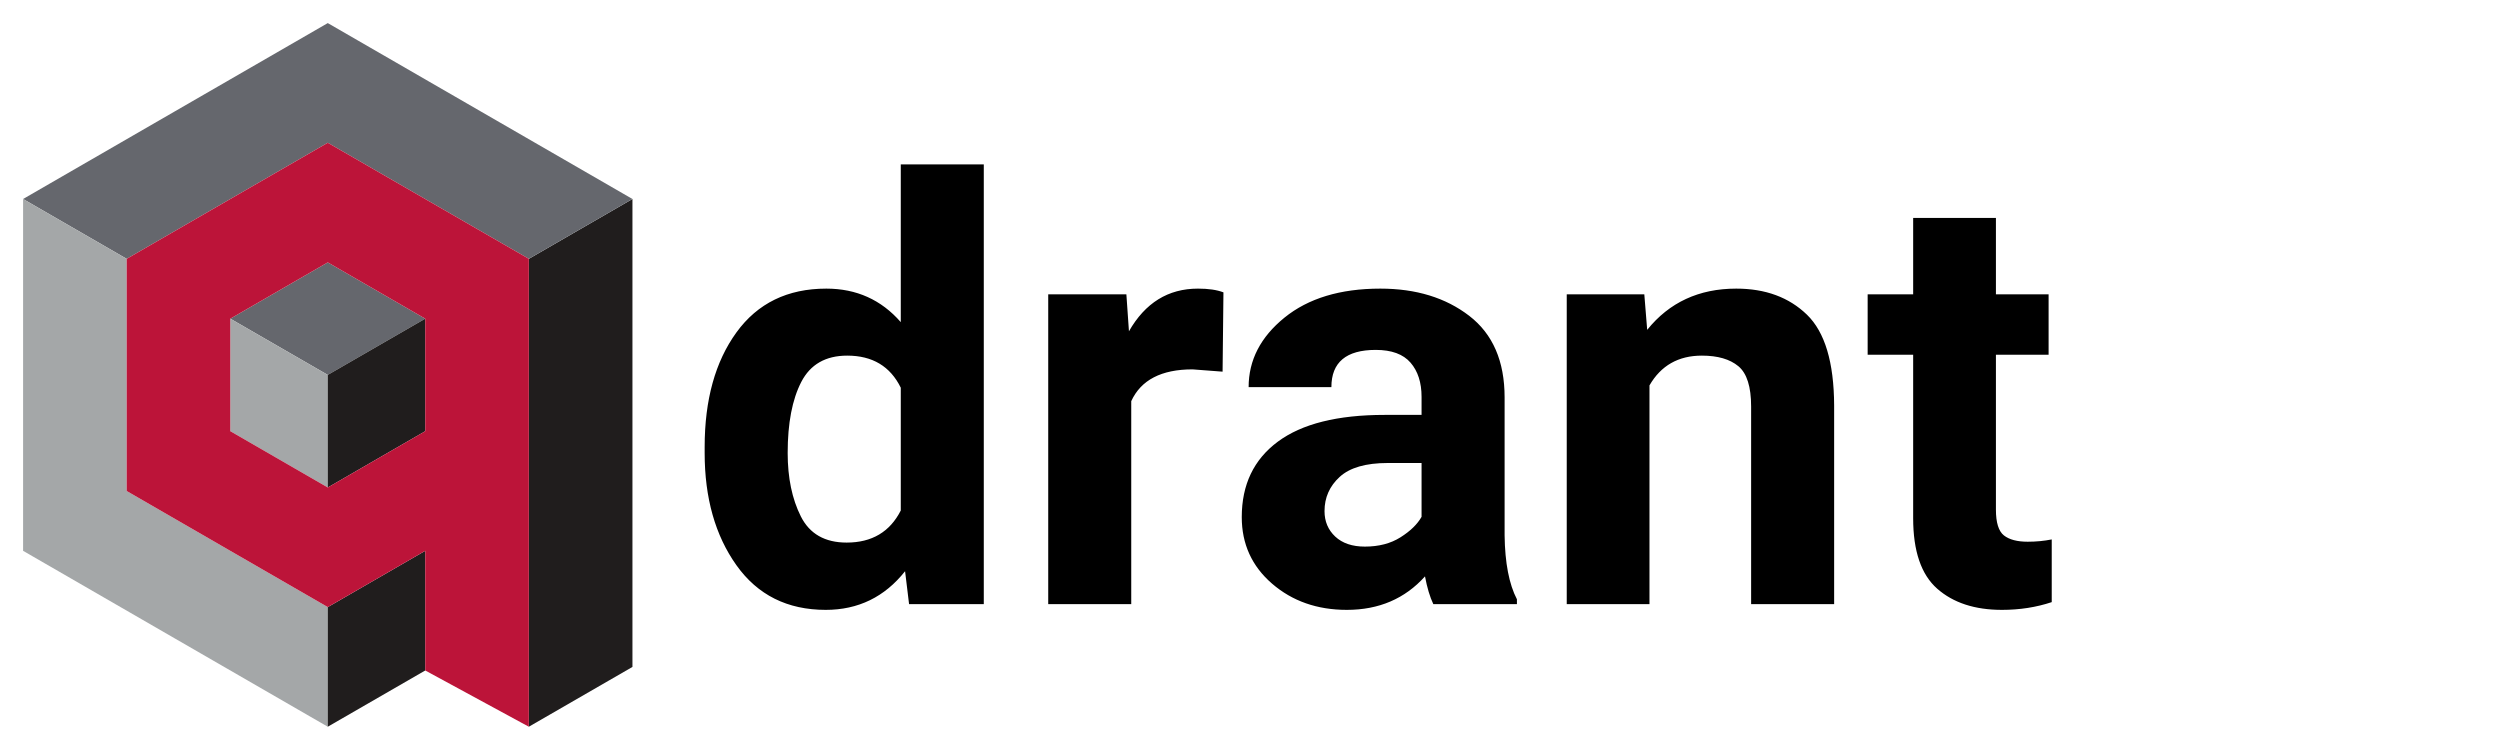
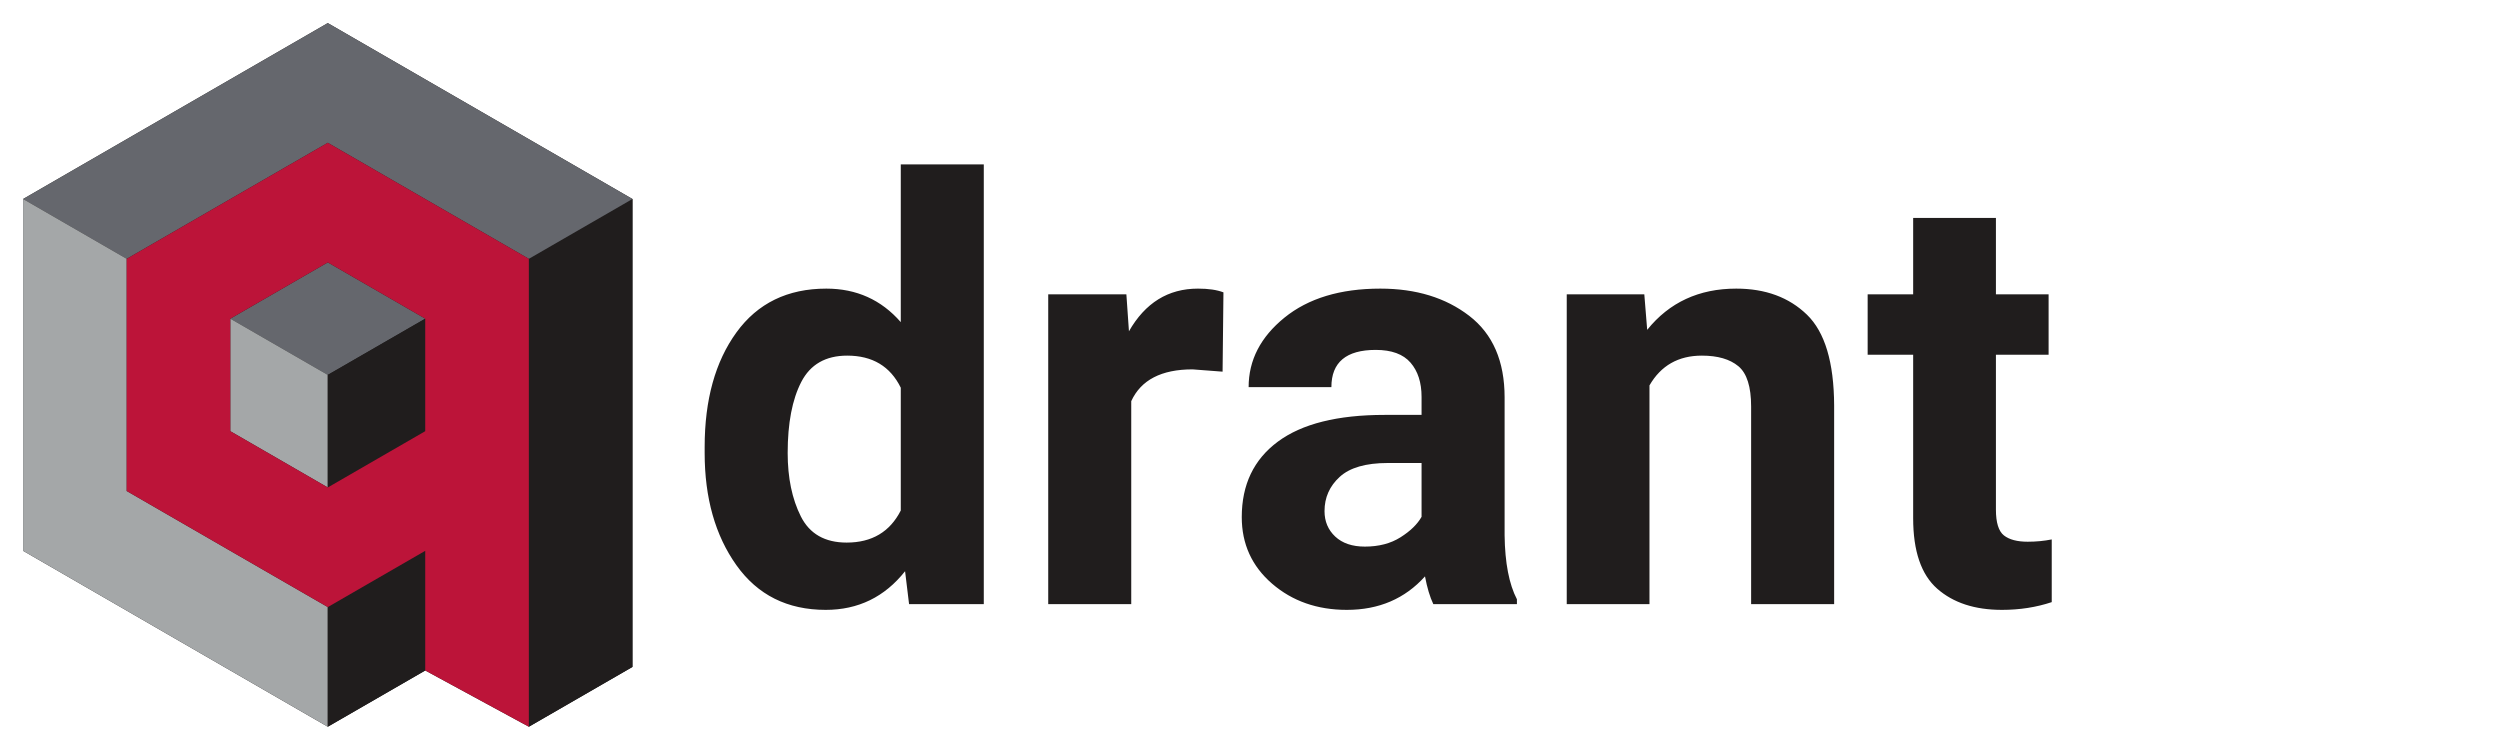
<svg xmlns="http://www.w3.org/2000/svg" width="541.47mm" height="162.4mm" viewBox="0 0 541.47 162.4" version="1.1" id="svg886">
  <defs id="defs880" />
  <g id="layer1" transform="translate(-25.34102,-22.63771)">
    <g transform="matrix(0.3527778,0,0,-0.3527778,-44.77983,244.9488)" id="g10" style="opacity:1">
+       <path id="path14-3" style="fill:#201d1d;fill-opacity:1;fill-rule:evenodd;stroke:none;stroke-width:0.1" d="m 400,615.999 -93.542,-54 -93.517,-54 v -108 -108 l 93.517,-54 93.542,-54 59.84,34.528 63.609,-34.528 63.609,36.709 v 287.291 l -93.542,54 z" />
      <path id="path14" style="fill:#201d1d;fill-opacity:1;fill-rule:evenodd;stroke:none;stroke-width:0.1" d="M 523.449,328.709 V 471.263 L 587.059,508 V 220.709 L 523.449,184 v 73.445 71.264" />
      <path id="path16" style="fill:#65676d;fill-opacity:1;fill-rule:evenodd;stroke:none;stroke-width:0.1" d="m 587.059,508 -63.61,-36.737 -61.738,35.632 -61.711,35.63 -61.738,-35.63 -61.711,-35.632 -63.61,36.737 93.516,54 93.543,54 93.516,-54 93.543,-54" />
      <path id="path18" style="fill:#a4a7a8;fill-opacity:1;fill-rule:evenodd;stroke:none;stroke-width:0.1" d="m 212.941,508 63.61,-36.737 V 328.709 L 338.262,293.077 400,257.445 V 184 l -93.543,54 -93.516,54 v 108 108" />
      <path id="path20" style="fill:#201d1d;fill-opacity:1;fill-rule:evenodd;stroke:none;stroke-width:0.1" d="M 459.84,292 400,257.445 V 184 l 59.84,34.527 V 292" />
      <path id="path22" style="fill:#65676d;fill-opacity:1;fill-rule:evenodd;stroke:none;stroke-width:0.1" d="M 400,400 340.16,434.525 400,469.08 459.84,434.525 400,400" />
      <path id="path24" style="fill:#a4a7a8;fill-opacity:1;fill-rule:evenodd;stroke:none;stroke-width:0.1" d="M 340.16,434.525 400,400 v -69.108 l -59.84,34.553 v 69.08" />
      <path id="path26" style="fill:#201d1d;fill-opacity:1;fill-rule:evenodd;stroke:none;stroke-width:0.1" d="m 400,400 59.84,34.525 v -69.08 L 400,330.892 V 400" />
      <path id="path28" style="fill:#bc1439;fill-opacity:1;fill-rule:evenodd;stroke:none;stroke-width:0.1" d="M 459.84,218.527 523.449,184 V 471.263 L 461.711,506.895 400,542.525 338.262,506.895 276.551,471.263 V 400 328.709 L 338.262,293.077 400,257.445 459.84,292 Z m 0,146.918 -59.84,-34.553 -59.84,34.553 v 69.08 L 400,469.08 459.84,434.525 v -69.08" />
-       <text xml:space="preserve" style="font-style:normal;font-variant:normal;font-weight:normal;font-stretch:normal;font-size:360px;line-height:1.25;font-family:'Noto Sans Caucasian Albanian';-inkscape-font-specification:'Noto Sans Caucasian Albanian';fill:#000000;fill-opacity:1;stroke:none;stroke-width:0.75" x="619.783" y="-259.258" id="text1747" transform="scale(1,-1)">
-         <tspan id="tspan1745" x="619.783" y="-259.258" style="font-style:normal;font-variant:normal;font-weight:bold;font-stretch:normal;font-size:360px;font-family:Roboto;-inkscape-font-specification:'Roboto Bold';stroke-width:0.75">drant</tspan>
+       <text xml:space="preserve" style="font-style:normal;font-variant:normal;font-weight:normal;font-stretch:normal;font-size:360px;line-height:1.25;font-family:'Noto Sans Caucasian Albanian';-inkscape-font-specification:'Noto Sans Caucasian Albanian';fill:#201d1d;fill-opacity:1;stroke:none;stroke-width:0.75;" x="619.783" y="-259.258" id="text1747" transform="scale(1,-1)">
+         <tspan id="tspan1745" x="619.783" y="-259.258" style="font-style:normal;font-variant:normal;font-weight:bold;font-stretch:normal;font-size:360px;font-family:Roboto;-inkscape-font-specification:'Roboto Bold';stroke-width:0.75;fill:#201d1d;fill-opacity:1;">drant</tspan>
      </text>
    </g>
  </g>
</svg>
